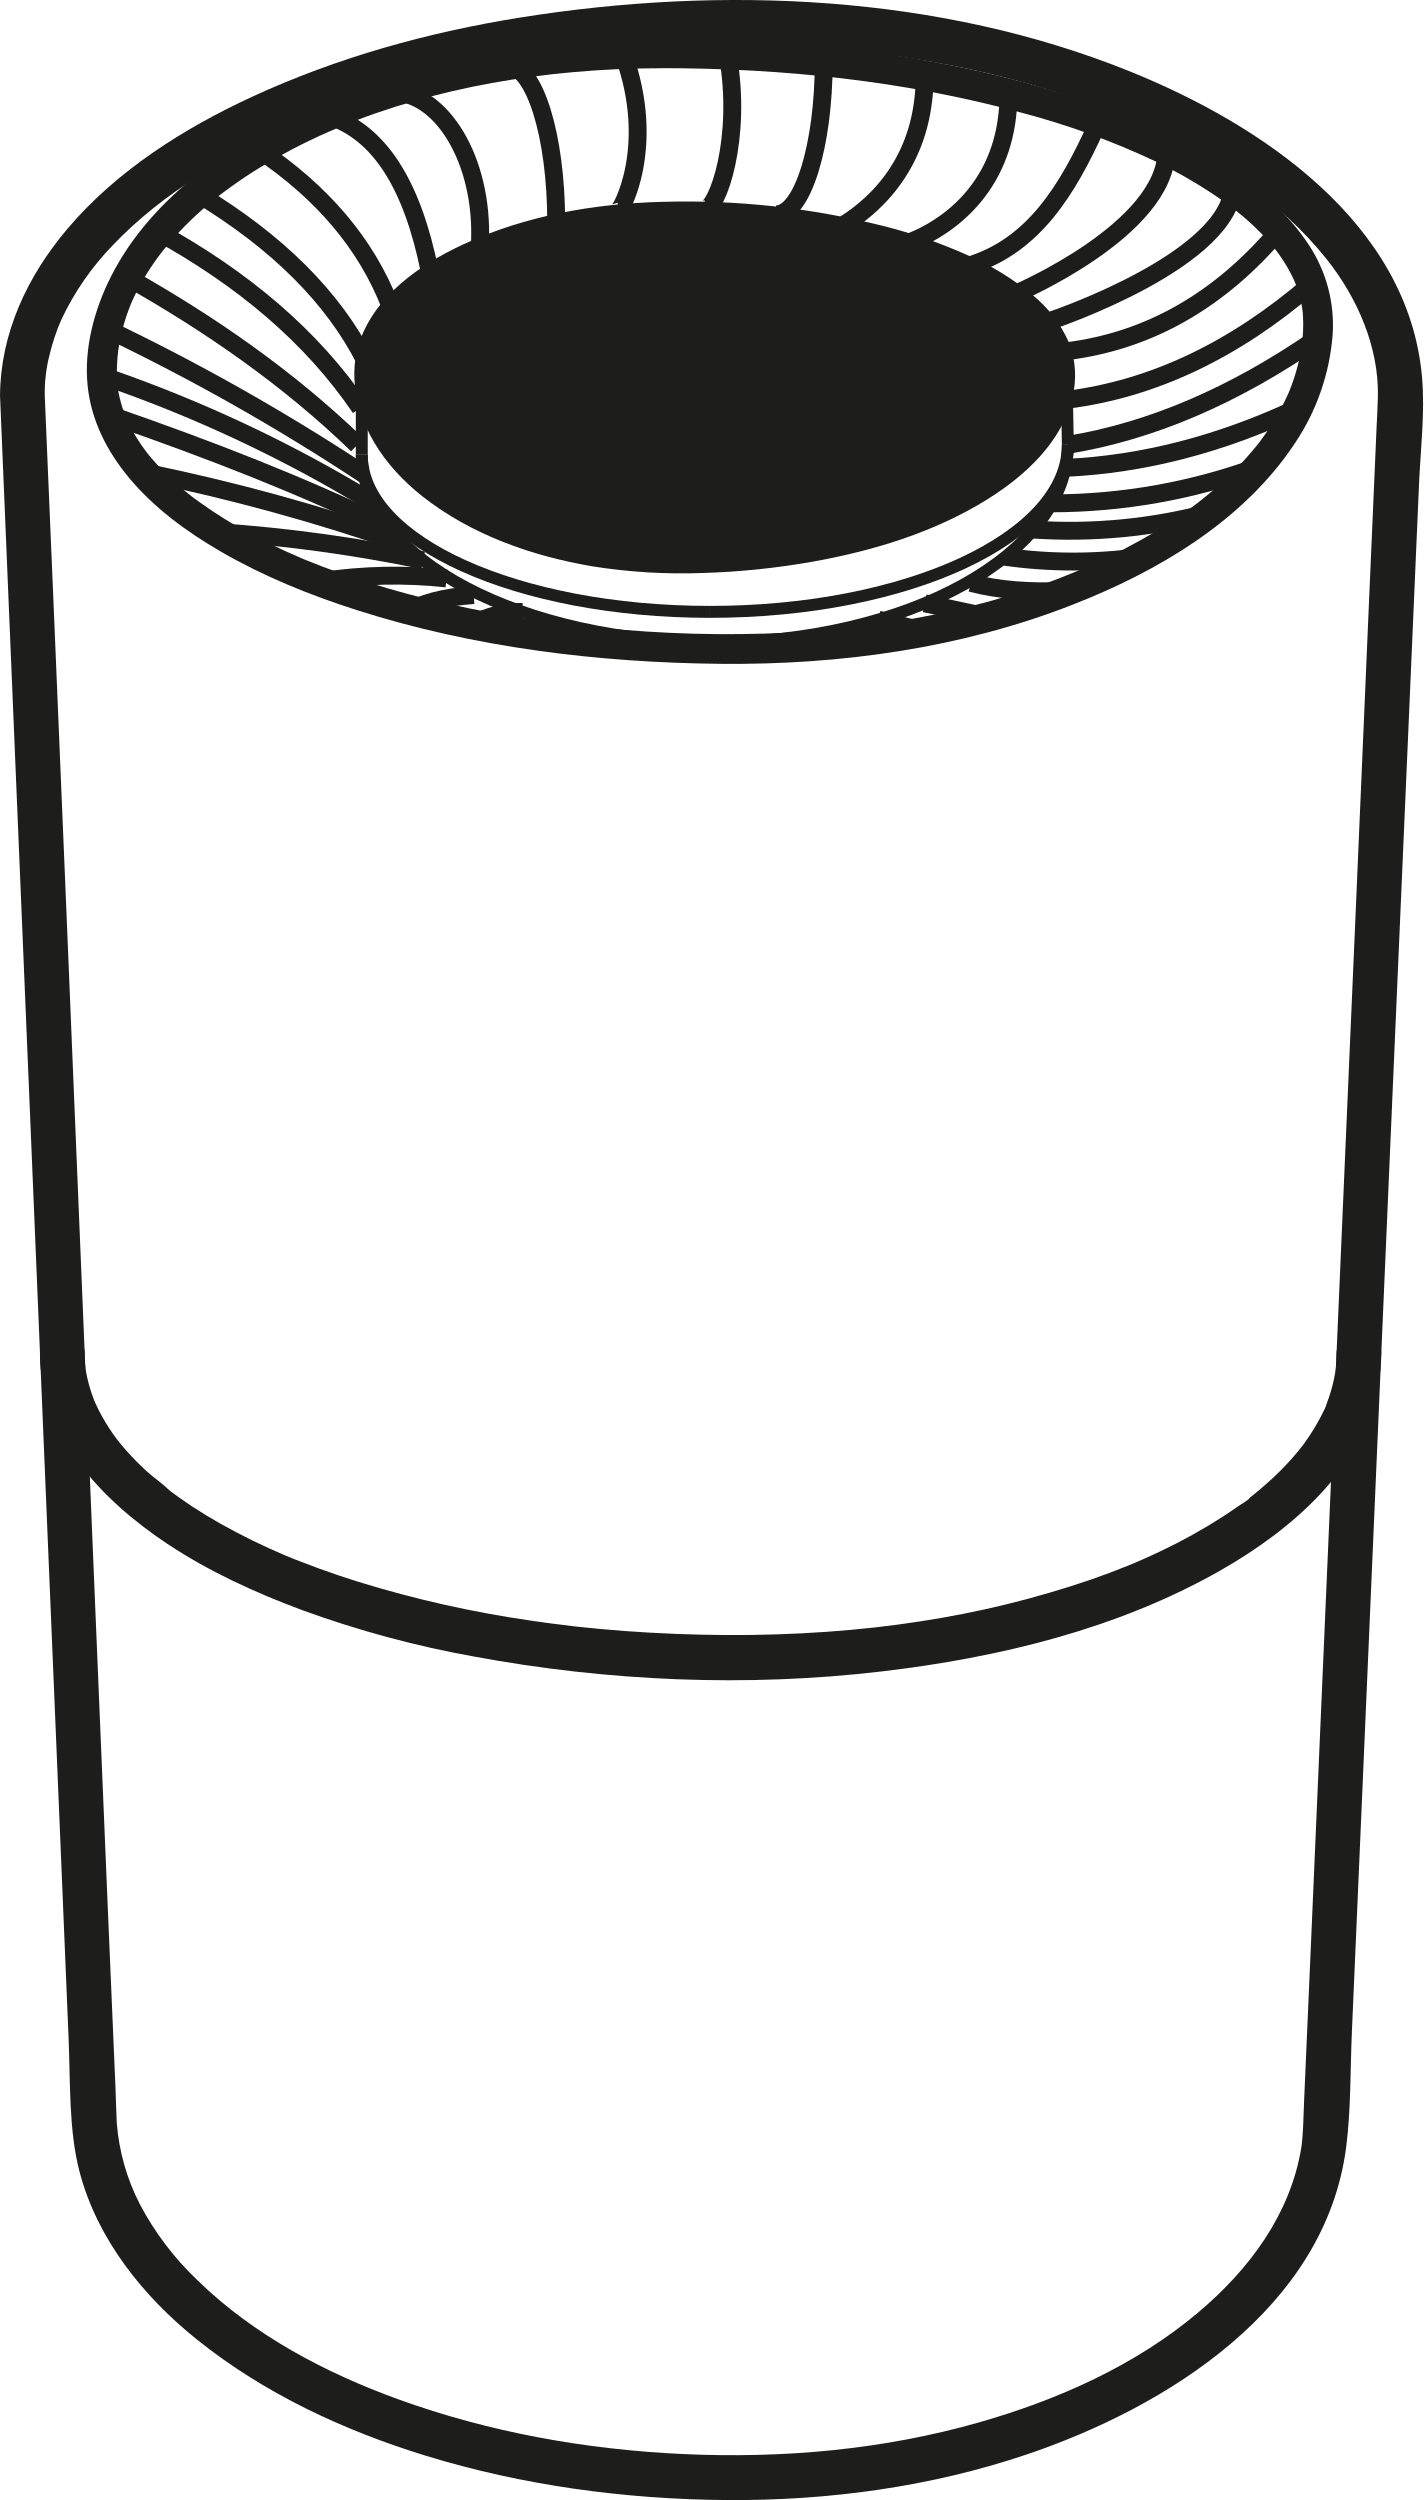
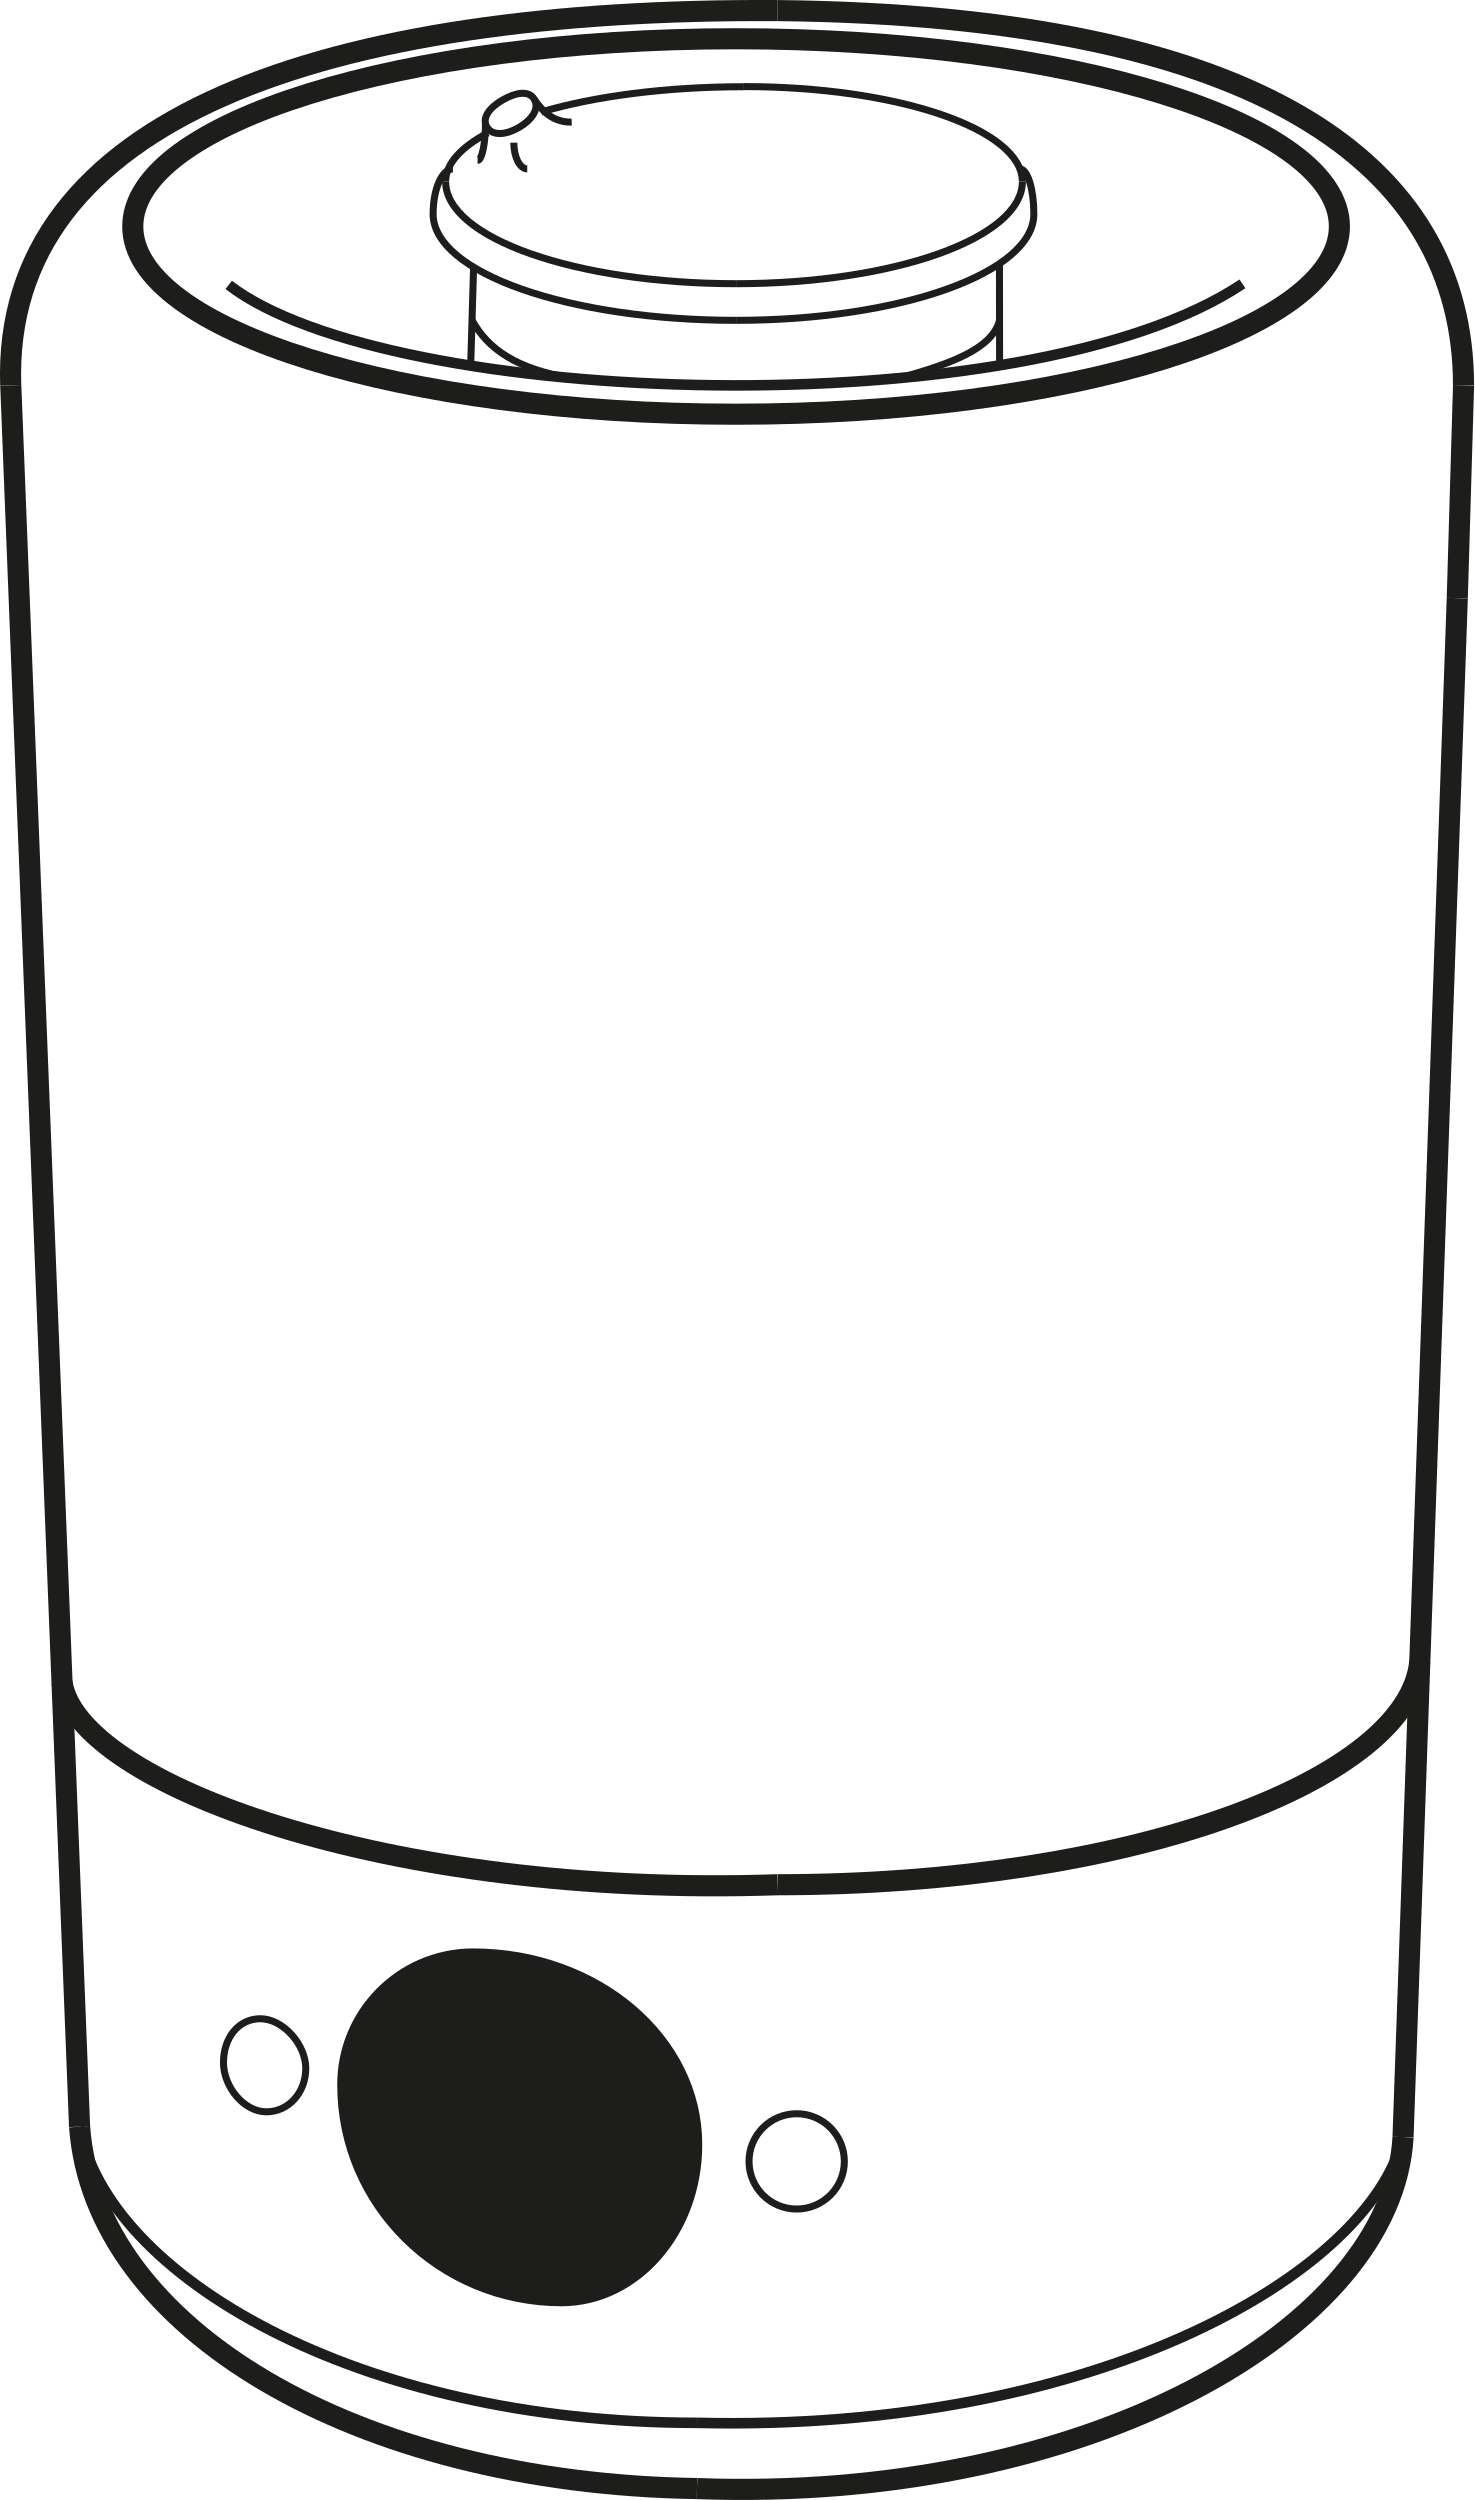
- <svg xmlns="http://www.w3.org/2000/svg" viewBox="0 0 477.09 838.16">
+ <svg xmlns="http://www.w3.org/2000/svg" viewBox="0 0 418.8 710.26">
  <defs>
    <style>
-             .cls-1{fill:#1d1d1b;}.cls-2,.cls-3{fill:none;stroke:#1d1d1b;}.cls-2{stroke-width:4px;}.cls-3{stroke-width:6px;}
+             .cls-1{fill:#1d1d1b;}.cls-1,.cls-2,.cls-3,.cls-4{stroke:#1d1d1b;stroke-miterlimit:10;}.cls-1,.cls-3{stroke-width:3px;}.cls-2,.cls-3,.cls-4{fill:none;}.cls-2{stroke-width:6px;}.cls-4{stroke-width:2px;}
        </style>
  </defs>
-   <g id="Ebene_1">
-     <path class="cls-1" d="M19.78,135a51,51,0,0,1,1.43-13c.51-2.22,1.13-4.42,1.85-6.58a54.17,54.17,0,0,1,2.37-6.11,91.83,91.83,0,0,1,17.2-24.8c17-17.85,39.14-30.57,61.72-40.07,29.16-12.26,60.55-19.74,91.9-23.6,34.78-4.28,70.27-4.67,105-.17,30.39,3.93,60.9,11.68,88.73,24.65,22.42,10.44,44,24.36,59.56,43.9,10.4,13.07,17.51,29.55,17.19,46-.07,3.58-.31,7.17-.46,10.75l-2.76,63.61L459.1,312.29l-5.27,121.48-5.19,119.8-4.23,97.68L442,706.42c-.24,5.47-.29,11.84-1,16.28-3.76,22.1-17.24,40.3-34.33,54.77-21.08,17.85-47.25,29.48-73.63,37-32.29,9.21-65.9,12.17-99.38,10.62-32.42-1.5-64.78-7.27-95.34-18.34-24.47-8.87-48.5-21.54-67.26-39.84a98.29,98.29,0,0,1-19.36-25.49,71.66,71.66,0,0,1-7.78-27.36c-.21-3.82-.26-7.67-.42-11.5L41,644.19l-4.17-99.84-5-120.62-5-120.82-4.2-100.45L20.11,143l-.33-8c-.4-9.62-15.41-9.67-15,0l1.39,33.33,3.57,85.59,4.84,115.81L19.8,495l4.71,112.71,3.27,78.37c.6,14.45,0,30.35,3.65,44.35,5.94,22.69,21.41,41.89,39.45,56.34,22.53,18.06,49.12,30.42,76.61,38.88,32.57,10,66.91,14.62,100.94,14.87,33.85.25,68.12-4.37,100.27-15.19,47.21-15.88,100.43-49.18,107.39-103.12,1.62-12.6,1.36-25.77,1.91-38.45l3.57-82.21,4.93-114,5.41-124.87,5-114.86,3.6-83c.51-11.9,2.07-24.29,1-36.2C476.87,77,427.59,44.09,383.73,26.34,319.76.46,247.05-2.58,179.5,8.17c-31.06,4.94-61.65,13.42-90.24,26.63C66.33,45.4,43.84,59.6,27.37,79.05,14,94.85,4.9,114,4.78,135c-.06,9.65,14.94,9.67,15,0Z" transform="translate(-4.77 -2.34)" />
-     <path class="cls-1" d="M452.87,456c0,1.4-.06,2.79-.17,4.17-.05.63-.13,1.26-.19,1.89-.13,1.47.33-2,.07-.5-.08.43-.14.87-.22,1.31a54.12,54.12,0,0,1-2.09,8.1c-.23.66-.47,1.33-.73,2-.11.3-.23.6-.35.9-.52,1.33.25-.52.23-.53.19.15-1.88,4-2,4.26a70.9,70.9,0,0,1-4.67,7.64c-.4.57-.8,1.14-1.22,1.7a10.66,10.66,0,0,1-.76,1c.06-.07,1.17-1.46.39-.51-1.1,1.34-2.19,2.68-3.35,4-2.2,2.47-4.54,4.82-7,7.07-1.16,1.06-2.33,2.09-3.53,3.11q-1.09.93-2.22,1.83l-.75.61-.77.6q-.94.74.36-.27c-.94,1.22-3,2.21-4.22,3.09q-2.4,1.69-4.87,3.3a184,184,0,0,1-21,11.66c-1.92.92-3.85,1.8-5.79,2.66l-2.7,1.18c-1.83.79,1.47-.6-.39.16l-1.66.69q-6.24,2.53-12.6,4.75a329.75,329.75,0,0,1-57.61,14.09c-9.71,1.52-20,2.68-31.17,3.47s-22.52,1.15-33.8,1.08-22.68-.52-34-1.36q-8.2-.61-16.4-1.51-4-.45-8-1l-1.45-.19a6.57,6.57,0,0,1-.89-.12l-4.3-.61a379.73,379.73,0,0,1-58.17-13.06q-6.65-2.08-13.21-4.47-3-1.08-5.91-2.23L103,524.89l-1.63-.67c-.33-.13-2.72-1.15-.9-.36a222.51,222.51,0,0,1-21.82-10.7q-4.9-2.77-9.62-5.86Q67,505.93,65,504.53c-.78-.56-1.57-1.12-2.34-1.69l-.77-.57c-.46-.35-1.84-1.79-.36-.26-2.28-2.36-5.24-4.24-7.66-6.48a93.82,93.82,0,0,1-6.64-6.74c-1-1.13-2-2.3-2.93-3.47-1.21-1.49.86,1.2-.3-.4-.47-.64-.94-1.28-1.4-1.93a66.35,66.35,0,0,1-4.4-7.23c-.63-1.21-1.19-2.45-1.77-3.69-.48-1.05.33.74.33.78a4.45,4.45,0,0,0-.41-1c-.26-.68-.51-1.36-.75-2.05a50.25,50.25,0,0,1-2-7.63c-.07-.35-.11-.7-.18-1-.25-1.4.21,2,.08.59-.06-.59-.13-1.18-.18-1.77-.11-1.3-.16-2.61-.16-3.92,0-3.92-3.44-7.68-7.5-7.5a7.63,7.63,0,0,0-7.5,7.5c.1,27.72,20.79,49.24,42.47,63.7,14.13,9.42,29.73,16.56,45.62,22.45a346.23,346.23,0,0,0,57.39,15.49c44.85,8.32,91.4,10.35,136.73,5,39.2-4.6,79.06-14.2,113.61-33.88,23.58-13.44,48.52-34.47,53-62.88a64.62,64.62,0,0,0,.89-9.92c0-3.92-3.46-7.68-7.5-7.5a7.64,7.64,0,0,0-7.5,7.5Z" transform="translate(-4.77 -2.34)" />
-   </g>
  <g id="Ebene_3">
-     <path class="cls-1" d="M226.2,15.22c-39.55,0-79.61,6.7-116,22.58C83.18,49.6,55.69,68,42,95c-5.62,11.11-9.14,24.16-7.85,36.69,1.19,11.56,6.42,21.81,13.75,30.69,8.46,10.22,19.52,18.29,30.94,24.91,14.33,8.3,29.85,14.59,45.6,19.61,39.22,12.53,80.92,17.6,122,18,39.93.39,80.57-5.19,117.9-19.81C393,193.89,421.71,177,439,150.8a75.65,75.65,0,0,0,12.55-36.14,48.63,48.63,0,0,0-8.06-30.33c-6.8-10.36-16.39-18.56-26.63-25.39-12.9-8.6-27.19-15.07-41.71-20.41-37.13-13.67-77-20-116.36-22.34q-16.26-1-32.54-1c-6.43,0-6.44,10,0,10,40.64,0,81.6,4.19,120.88,14.9a261.66,261.66,0,0,1,45.48,16.56A164,164,0,0,1,410.84,67q1.92,1.25,3.8,2.58c.64.45,1.27.91,1.9,1.37l.85.63c.17.12,1.58,1.22.65.49,2.31,1.81,4.57,3.71,6.71,5.72a76.46,76.46,0,0,1,5.74,5.93c.48.55.94,1.1,1.39,1.66.22.26,1.37,1.78.54.65.82,1.11,1.63,2.22,2.39,3.38a51.78,51.78,0,0,1,3.56,6.33c.23.48.44,1,.65,1.46-.63-1.44.19.51.32.87.4,1.07.75,2.16,1.06,3.27s.56,2.19.77,3.3c.09.5.17,1,.25,1.51.2,1.1-.1-1.22,0-.11,0,.36.08.71.11,1.07a49.45,49.45,0,0,1,0,8c-.05.65-.11,1.31-.18,2,0,.4-.09.79-.14,1.18.14-1.18,0-.26,0,0-.24,1.49-.5,3-.83,4.46a66.38,66.38,0,0,1-2.45,8.38c-.27.75-.57,1.5-.86,2.24-.1.25-.2.5-.31.75.48-1.14-.05.11-.13.29-.67,1.48-1.37,2.95-2.13,4.4a80.12,80.12,0,0,1-4.7,7.87c-.88,1.3-1.8,2.58-2.74,3.84l-.52.69c.68-.89-.21.25-.29.35-.55.69-1.11,1.37-1.67,2q-3.27,3.88-6.89,7.44c-2.51,2.47-5.14,4.83-7.85,7.09s-4.69,3.78-7.95,6.07a173.23,173.23,0,0,1-20.09,12.18c-31.82,16.58-68.58,25-104.61,27.65a420.7,420.7,0,0,1-63.8-.52,411.89,411.89,0,0,1-58.77-8.76c-9-2-17.84-4.4-26.6-7.17q-6-1.91-12-4.09-2.88-1-5.74-2.18-1.28-.49-2.55-1l-1.51-.62-1-.44a195.37,195.37,0,0,1-20.37-10.05c-3-1.71-5.93-3.51-8.8-5.43q-2.06-1.37-4.07-2.82l-2-1.43-.87-.66c.89.68-.53-.43-.68-.54A91.67,91.67,0,0,1,55.59,156c-.49-.57-1-1.16-1.43-1.74l-.46-.58c.8,1,0,0-.11-.16-.85-1.17-1.68-2.34-2.46-3.55a53.46,53.46,0,0,1-3.68-6.67c-.13-.27-.87-2.05-.31-.65-.25-.62-.5-1.24-.72-1.86q-.63-1.71-1.11-3.45c-.32-1.15-.59-2.31-.81-3.49-.1-.53-.18-1.06-.27-1.59-.21-1.14.1,1.19,0,0,0-.37-.08-.75-.12-1.12a51.7,51.7,0,0,1,0-8.16c0-.67.11-1.34.18-2,0-.4.09-.8.13-1.2.13-1.3-.12.75,0-.06.23-1.52.49-3,.82-4.53a67.92,67.92,0,0,1,2.48-8.51c.28-.76.57-1.52.88-2.28.1-.25.2-.5.31-.75-.47,1.12.07-.15.14-.31.67-1.52,1.4-3,2.17-4.47A83.77,83.77,0,0,1,56,91c.9-1.31,1.84-2.6,2.8-3.87-.61.8.67-.85.85-1.07.56-.69,1.13-1.38,1.7-2.06A116.24,116.24,0,0,1,76.44,69.36l1.91-1.53a5.7,5.7,0,0,1,.55-.42l1-.75c1.55-1.16,3.12-2.28,4.7-3.38Q89.3,60,94.22,57.14C124.86,39,160.86,29.81,196.42,26.57c9.9-.91,19.84-1.34,29.78-1.35C232.64,25.22,232.65,15.22,226.2,15.22Z" transform="translate(-4.77 -2.34)" />
-     <line class="cls-2" x1="358.01" y1="149.14" x2="357.65" y2="129.95" />
-     <line class="cls-2" x1="121.29" y1="125.14" x2="121.29" y2="152.45" />
-     <path class="cls-2" d="M362.78,151.48c0,31-53.67,56-120,56" transform="translate(-4.77 -2.34)" />
-     <path class="cls-2" d="M362.78,151.48c0,36.69-53.67,66.37-120,66.37" transform="translate(-4.77 -2.34)" />
-     <path class="cls-2" d="M126.06,154.79c0,29.13,52.21,52.69,116.74,52.69" transform="translate(-4.77 -2.34)" />
-     <path class="cls-2" d="M126.06,154.79c0,34.86,53.54,63.06,119.7,63.06" transform="translate(-4.77 -2.34)" />
+     <path class="cls-1" d="M274.7,681c0-30-28.49-54.22-63.7-54.22a37.17,37.17,0,0,0-37,37.33c0,33.91,27.83,61.34,62.23,61.34C257.48,725.41,274.7,705.53,274.7,681Z" transform="translate(-76.69 -71.73)" />
  </g>
  <g id="Ebene_2">
-     <path class="cls-1" d="M126.06,127.48c0,35.7,47.44,64.59,106.07,64.59,72.21,0,130.65-28.89,130.65-64.59,0-30.39-58.44-55-130.65-55-58.63,0-106.07,24.59-106.07,55" transform="translate(-4.77 -2.34)" />
-     <path class="cls-1" d="M123.56,127.48c0,16.78,10.11,31.26,22.9,41.32,16.34,12.84,36.71,20,57,23.42a190,190,0,0,0,37.06,2.22,254.08,254.08,0,0,0,36.82-3.81c20.32-3.64,40.85-9.89,58.47-20.89,12.57-7.85,25-19.16,28.48-34.18a30.12,30.12,0,0,0-1.15-18.39,42.84,42.84,0,0,0-12.28-16,92.63,92.63,0,0,0-21.43-13.16,172.15,172.15,0,0,0-28.88-10,271.4,271.4,0,0,0-73.75-8c-22.75.57-45.94,4.63-66.68,14.25-14.51,6.72-29.88,17.36-35,33.29a32.38,32.38,0,0,0-1.56,9.87c0,3.22,5,3.22,5,0a25.62,25.62,0,0,1,1.61-9.2,24.5,24.5,0,0,1,1.81-4.13,38.85,38.85,0,0,1,2.69-4.35c4.2-5.94,10.53-11.18,16.94-15.19C169,83.69,189.9,78.38,210.17,76.18a236.7,236.7,0,0,1,37.37-.8,276,276,0,0,1,35.7,4c19.05,3.46,38.5,8.86,55.17,19,6.06,3.69,11.47,7.81,16,13.51.06.06.29.37,0,0l.39.53c.22.29.42.58.63.88.44.64.86,1.29,1.26,2s.69,1.19,1,1.81c.16.3.31.6.45.91s.17.36.25.55.29.69.07.14a26.6,26.6,0,0,1,1.26,3.91c.16.66.28,1.33.39,2,0,.16.07.61,0,0,0,.19,0,.38.07.57,0,.35.06.7.07,1.06a28.83,28.83,0,0,1-.13,4.55c0,.17-.15,1.22-.07.64-.05.37-.11.73-.17,1.09q-.21,1.19-.51,2.37a31.66,31.66,0,0,1-3.38,8.49,47.36,47.36,0,0,1-2.73,4.31,41.44,41.44,0,0,1-3,3.76,66.74,66.74,0,0,1-8.06,7.71,104.59,104.59,0,0,1-21.89,13.28,165.62,165.62,0,0,1-28.47,9.95,223.25,223.25,0,0,1-33.56,5.9,230.47,230.47,0,0,1-36.68,1c-21-1.26-42.3-6.29-60.66-16.75a79.77,79.77,0,0,1-20.27-15.94,48.2,48.2,0,0,1-10.75-19.07,35.35,35.35,0,0,1-1.35-10c0-3.22-5-3.22-5,0Z" transform="translate(-4.77 -2.34)" />
+     <path class="cls-2" d="M457.22,136.07c0-29.48-76.73-53.33-171.55-53.33-94.66,0-171.26,23.85-171.26,53.33s76.6,53.34,171.26,53.34C380.49,189.41,457.22,165.55,457.22,136.07Z" transform="translate(-76.69 -71.73)" />
+     <path class="cls-2" d="M492.48,181.22c0-62.92-57.78-105-194.84-106.48" transform="translate(-76.69 -71.73)" />
+     <path class="cls-2" d="M79.74,181.22C77.07,104.67,170.41,74,297.64,74.74" transform="translate(-76.69 -71.73)" />
+     <line class="cls-2" x1="414.02" y1="169.94" x2="398.61" y2="607.16" />
+     <line class="cls-2" x1="3.06" y1="109.49" x2="22.61" y2="604.2" />
+     <line class="cls-2" x1="414.02" y1="169.94" x2="415.8" y2="109.49" />
+     <path class="cls-2" d="M94.31,549.7C98.7,578.44,186.7,611,297.64,607.19" transform="translate(-76.69 -71.73)" />
+     <path class="cls-2" d="M480.06,543.79c-3.28,33.47-81.59,63.4-182.42,63.4" transform="translate(-76.69 -71.73)" />
+     <path class="cls-2" d="M99.3,675.93c4.14,57.18,78.22,101.33,175.4,102.81" transform="translate(-76.69 -71.73)" />
+     <path class="cls-2" d="M475.3,678.89c-3,54.52-90.08,104-200.6,99.85" transform="translate(-76.69 -71.73)" />
+   </g>
+   <g id="Ebene_4">
+     <path class="cls-3" d="M99.3,675.93c7.7,42.07,78.45,84.14,175.4,84.14" transform="translate(-76.69 -71.73)" />
+     <path class="cls-3" d="M475.3,678.89c-9.49,39.11-87.87,83.94-200.6,81.18" transform="translate(-76.69 -71.73)" />
+     <path class="cls-3" d="M141.67,152.67c45.63,35.26,226.66,40.89,288-.3" transform="translate(-76.69 -71.73)" />
  </g>
  <g id="Ebene_5">
-     <path class="cls-3" d="M342.87,33.84c0,27.39-16.27,42.89-32.63,49.55" transform="translate(-4.77 -2.34)" />
-     <path class="cls-3" d="M46.34,97.51" transform="translate(-4.77 -2.34)" />
-     <path class="cls-3" d="M126.06,153.28" transform="translate(-4.77 -2.34)" />
-     <path class="cls-3" d="M40.07,115.68" transform="translate(-4.77 -2.34)" />
-     <path class="cls-3" d="M127.27,163.77" transform="translate(-4.77 -2.34)" />
-     <path class="cls-3" d="M40.07,128.67" transform="translate(-4.77 -2.34)" />
-     <path class="cls-3" d="M131.87,174.27" transform="translate(-4.77 -2.34)" />
-     <path class="cls-3" d="M372.28,44.81c-9.68,21.34-21,39.71-42,46.37" transform="translate(-4.77 -2.34)" />
-     <path class="cls-3" d="M395.84,52.74c0,26.56-50.49,48.05-50.49,48.05" transform="translate(-4.77 -2.34)" />
-     <path class="cls-3" d="M418.2,64.07c0,25.23-60.74,45.63-60.74,45.63" transform="translate(-4.77 -2.34)" />
-     <path class="cls-3" d="M433.55,79.61q-29.82,35.22-70.95,40.46" transform="translate(-4.77 -2.34)" />
-     <path class="cls-3" d="M314.77,27.77c0,27.6-15.38,42.7-27.06,49.93" transform="translate(-4.77 -2.34)" />
-     <path class="cls-3" d="M280.94,23c0,28.31-7.14,51.23-16,51.23" transform="translate(-4.77 -2.34)" />
-     <path class="cls-3" d="M248.74,20.69c5,27.94-3.45,51.81-7.72,51.81" transform="translate(-4.77 -2.34)" />
-     <path class="cls-3" d="M213.85,20.7c11.17,30.84-.92,52.58-2,52.58" transform="translate(-4.77 -2.34)" />
-     <path class="cls-3" d="M191.24,76.73c0-29-7.34-52.43-16.4-52.43" transform="translate(-4.77 -2.34)" />
-     <path class="cls-3" d="M165.7,83.39c1.09-27.63-13.09-50.08-29.28-50.08" transform="translate(-4.77 -2.34)" />
-     <path class="cls-3" d="M148.85,93.4c-5.85-29.33-17-46.81-34-52.21" transform="translate(-4.77 -2.34)" />
-     <path class="cls-3" d="M86.1,55" transform="translate(-4.77 -2.34)" />
-     <path class="cls-3" d="M135.61,104.81" transform="translate(-4.77 -2.34)" />
-     <path class="cls-3" d="M66.78,70.47" transform="translate(-4.77 -2.34)" />
-     <path class="cls-3" d="M127.27,119.14" transform="translate(-4.77 -2.34)" />
-     <path class="cls-3" d="M56.9,81.62" transform="translate(-4.77 -2.34)" />
-     <path class="cls-3" d="M125.56,139.11" transform="translate(-4.77 -2.34)" />
-     <path class="cls-3" d="M42.8,141.88" transform="translate(-4.77 -2.34)" />
-     <path class="cls-3" d="M136.42,181.14" transform="translate(-4.77 -2.34)" />
-     <path class="cls-3" d="M55,161.51" transform="translate(-4.77 -2.34)" />
-     <path class="cls-3" d="M145.13,189" transform="translate(-4.77 -2.34)" />
-     <path class="cls-3" d="M75.65,179.48" transform="translate(-4.77 -2.34)" />
-     <path class="cls-3" d="M152.69,194.47" transform="translate(-4.77 -2.34)" />
-     <path class="cls-3" d="M107,195.32" transform="translate(-4.77 -2.34)" />
-     <path class="cls-3" d="M162.13,199.92" transform="translate(-4.77 -2.34)" />
-     <path class="cls-3" d="M143.12,207.07" transform="translate(-4.77 -2.34)" />
-     <path class="cls-3" d="M171.18,204.13" transform="translate(-4.77 -2.34)" />
-     <path class="cls-3" d="M163.27,211.65" transform="translate(-4.77 -2.34)" />
-     <path class="cls-3" d="M183,208.52" transform="translate(-4.77 -2.34)" />
-     <path class="cls-3" d="M362.5,136.37q43.22-5.46,81.95-38.86" transform="translate(-4.77 -2.34)" />
-     <path class="cls-3" d="M362.78,151.48q41.82-6.84,83.64-35.8" transform="translate(-4.77 -2.34)" />
-     <path class="cls-3" d="M362,159.2q38.92-1.8,77.86-20.09" transform="translate(-4.77 -2.34)" />
-     <path class="cls-3" d="M357.46,171.09a202.37,202.37,0,0,0,69.06-12.25" transform="translate(-4.77 -2.34)" />
-     <path class="cls-3" d="M351.28,179.89A183,183,0,0,0,410,174.27" transform="translate(-4.77 -2.34)" />
-     <path class="cls-3" d="M341.7,189a162.63,162.63,0,0,0,45.69,0" transform="translate(-4.77 -2.34)" />
-     <path class="cls-3" d="M330.28,197.76q13.32,3.54,32.32,2.67" transform="translate(-4.77 -2.34)" />
-     <line class="cls-3" x1="310" y1="202.27" x2="331.19" y2="206.8" />
-     <line class="cls-3" x1="294.42" y1="207.75" x2="310" y2="211.68" />
-     <path class="cls-3" d="M135.61,104.81c-8.12-20.91-23-38.11-43.76-52.07" transform="translate(-4.77 -2.34)" />
-     <path class="cls-3" d="M127.27,123.33q-16.14-31.85-56.13-56" transform="translate(-4.77 -2.34)" />
-     <path class="cls-3" d="M124.57,151.48C101.38,129.08,75.27,111,47.5,95.32" transform="translate(-4.77 -2.34)" />
-     <path class="cls-3" d="M127,161.51a722.35,722.35,0,0,0-86.26-48.84" transform="translate(-4.77 -2.34)" />
-     <path class="cls-3" d="M130.09,171.09a458.87,458.87,0,0,0-90-42.42" transform="translate(-4.77 -2.34)" />
-     <path class="cls-3" d="M135.56,179.48c-29.4-14.35-60.45-26.35-92.76-37.6" transform="translate(-4.77 -2.34)" />
-     <path class="cls-3" d="M140.3,184.67a671.61,671.61,0,0,0-87.26-24" transform="translate(-4.77 -2.34)" />
-     <path class="cls-3" d="M77.74,180.72a509.76,509.76,0,0,1,68.89,9.45" transform="translate(-4.77 -2.34)" />
-     <path class="cls-3" d="M112.74,197.13a163.49,163.49,0,0,1,41.74-.86" transform="translate(-4.77 -2.34)" />
-     <path class="cls-3" d="M140.59,207.92q7.92-5,23-6.09" transform="translate(-4.77 -2.34)" />
-     <path class="cls-3" d="M163.27,211.65a33.65,33.65,0,0,1,16.67-4.17" transform="translate(-4.77 -2.34)" />
-     <path class="cls-3" d="M125.56,139.11c-16-23.57-39.06-43.33-68.66-59.5" transform="translate(-4.77 -2.34)" />
+     <circle class="cls-4" cx="226.34" cy="614.06" r="13.54" />
+     <path class="cls-4" d="M163.56,659.36c0,6.87-4.87,12.35-11.2,12.35s-12.18-7.08-12.18-14,4.16-12.45,10.49-12.45S163.56,652.48,163.56,659.36Z" transform="translate(-76.69 -71.73)" />
+   </g>
+   <g id="Ebene_6">
+     <path class="cls-4" d="M367.15,123.33c0-14.9-35.39-27-79.11-27" transform="translate(-76.69 -71.73)" />
+     <path class="cls-4" d="M230.47,103.54c15.11-4.45,35.33-7.17,57.57-7.17" transform="translate(-76.69 -71.73)" />
+     <path class="cls-4" d="M203.3,123.33c0-5.07,4.38-9.81,12-13.86" transform="translate(-76.69 -71.73)" />
+     <path class="cls-4" d="M367.15,123.33c0,16-36.38,29-81.34,29" transform="translate(-76.69 -71.73)" />
+     <path class="cls-4" d="M203.3,123.33c0,16,36.9,29,82.51,29" transform="translate(-76.69 -71.73)" />
+     <path class="cls-4" d="M370.41,132.52c0-7.08-1.78-12.81-4-12.81" transform="translate(-76.69 -71.73)" />
+     <path class="cls-4" d="M199.74,132.52c0-7.08,2.52-12.81,5.63-12.81" transform="translate(-76.69 -71.73)" />
+     <path class="cls-4" d="M199.74,132.52c0,16.7,38.5,30.22,86.07,30.22" transform="translate(-76.69 -71.73)" />
+     <path class="cls-4" d="M370.41,132.52c0,16.7-37.84,30.22-84.6,30.22" transform="translate(-76.69 -71.73)" />
+     <path class="cls-4" d="M215,107.79c1.51,2.61,5.35,2.33,9.08.18s5.93-5.36,4.42-8-5.22-2-8.94.12S213.49,105.18,215,107.79Z" transform="translate(-76.69 -71.73)" />
+     <path class="cls-4" d="M228.5,100a24.56,24.56,0,0,0,2.75,3.32,10.67,10.67,0,0,0,7.86,3.1" transform="translate(-76.69 -71.73)" />
+     <path class="cls-4" d="M214.6,106.76c0,1,0,2-.08,2.91-.27,4.4-1.13,7.63-2.15,7.63" transform="translate(-76.69 -71.73)" />
+     <path class="cls-4" d="M222.67,112.26c0,4.12,1.7,7.45,3.81,7.45" transform="translate(-76.69 -71.73)" />
+     <line class="cls-4" x1="134.55" y1="75.9" x2="133.72" y2="103.89" />
+     <line class="cls-4" x1="283.95" y1="74.91" x2="283.99" y2="103.8" />
+     <path class="cls-4" d="M210.82,162.74c4.5,8.21,12.8,13.93,28.29,16.41" transform="translate(-76.69 -71.73)" />
+     <path class="cls-4" d="M360.66,162.74c-2.1,8.21-14.26,12.45-28.52,16.41" transform="translate(-76.69 -71.73)" />
  </g>
</svg>
